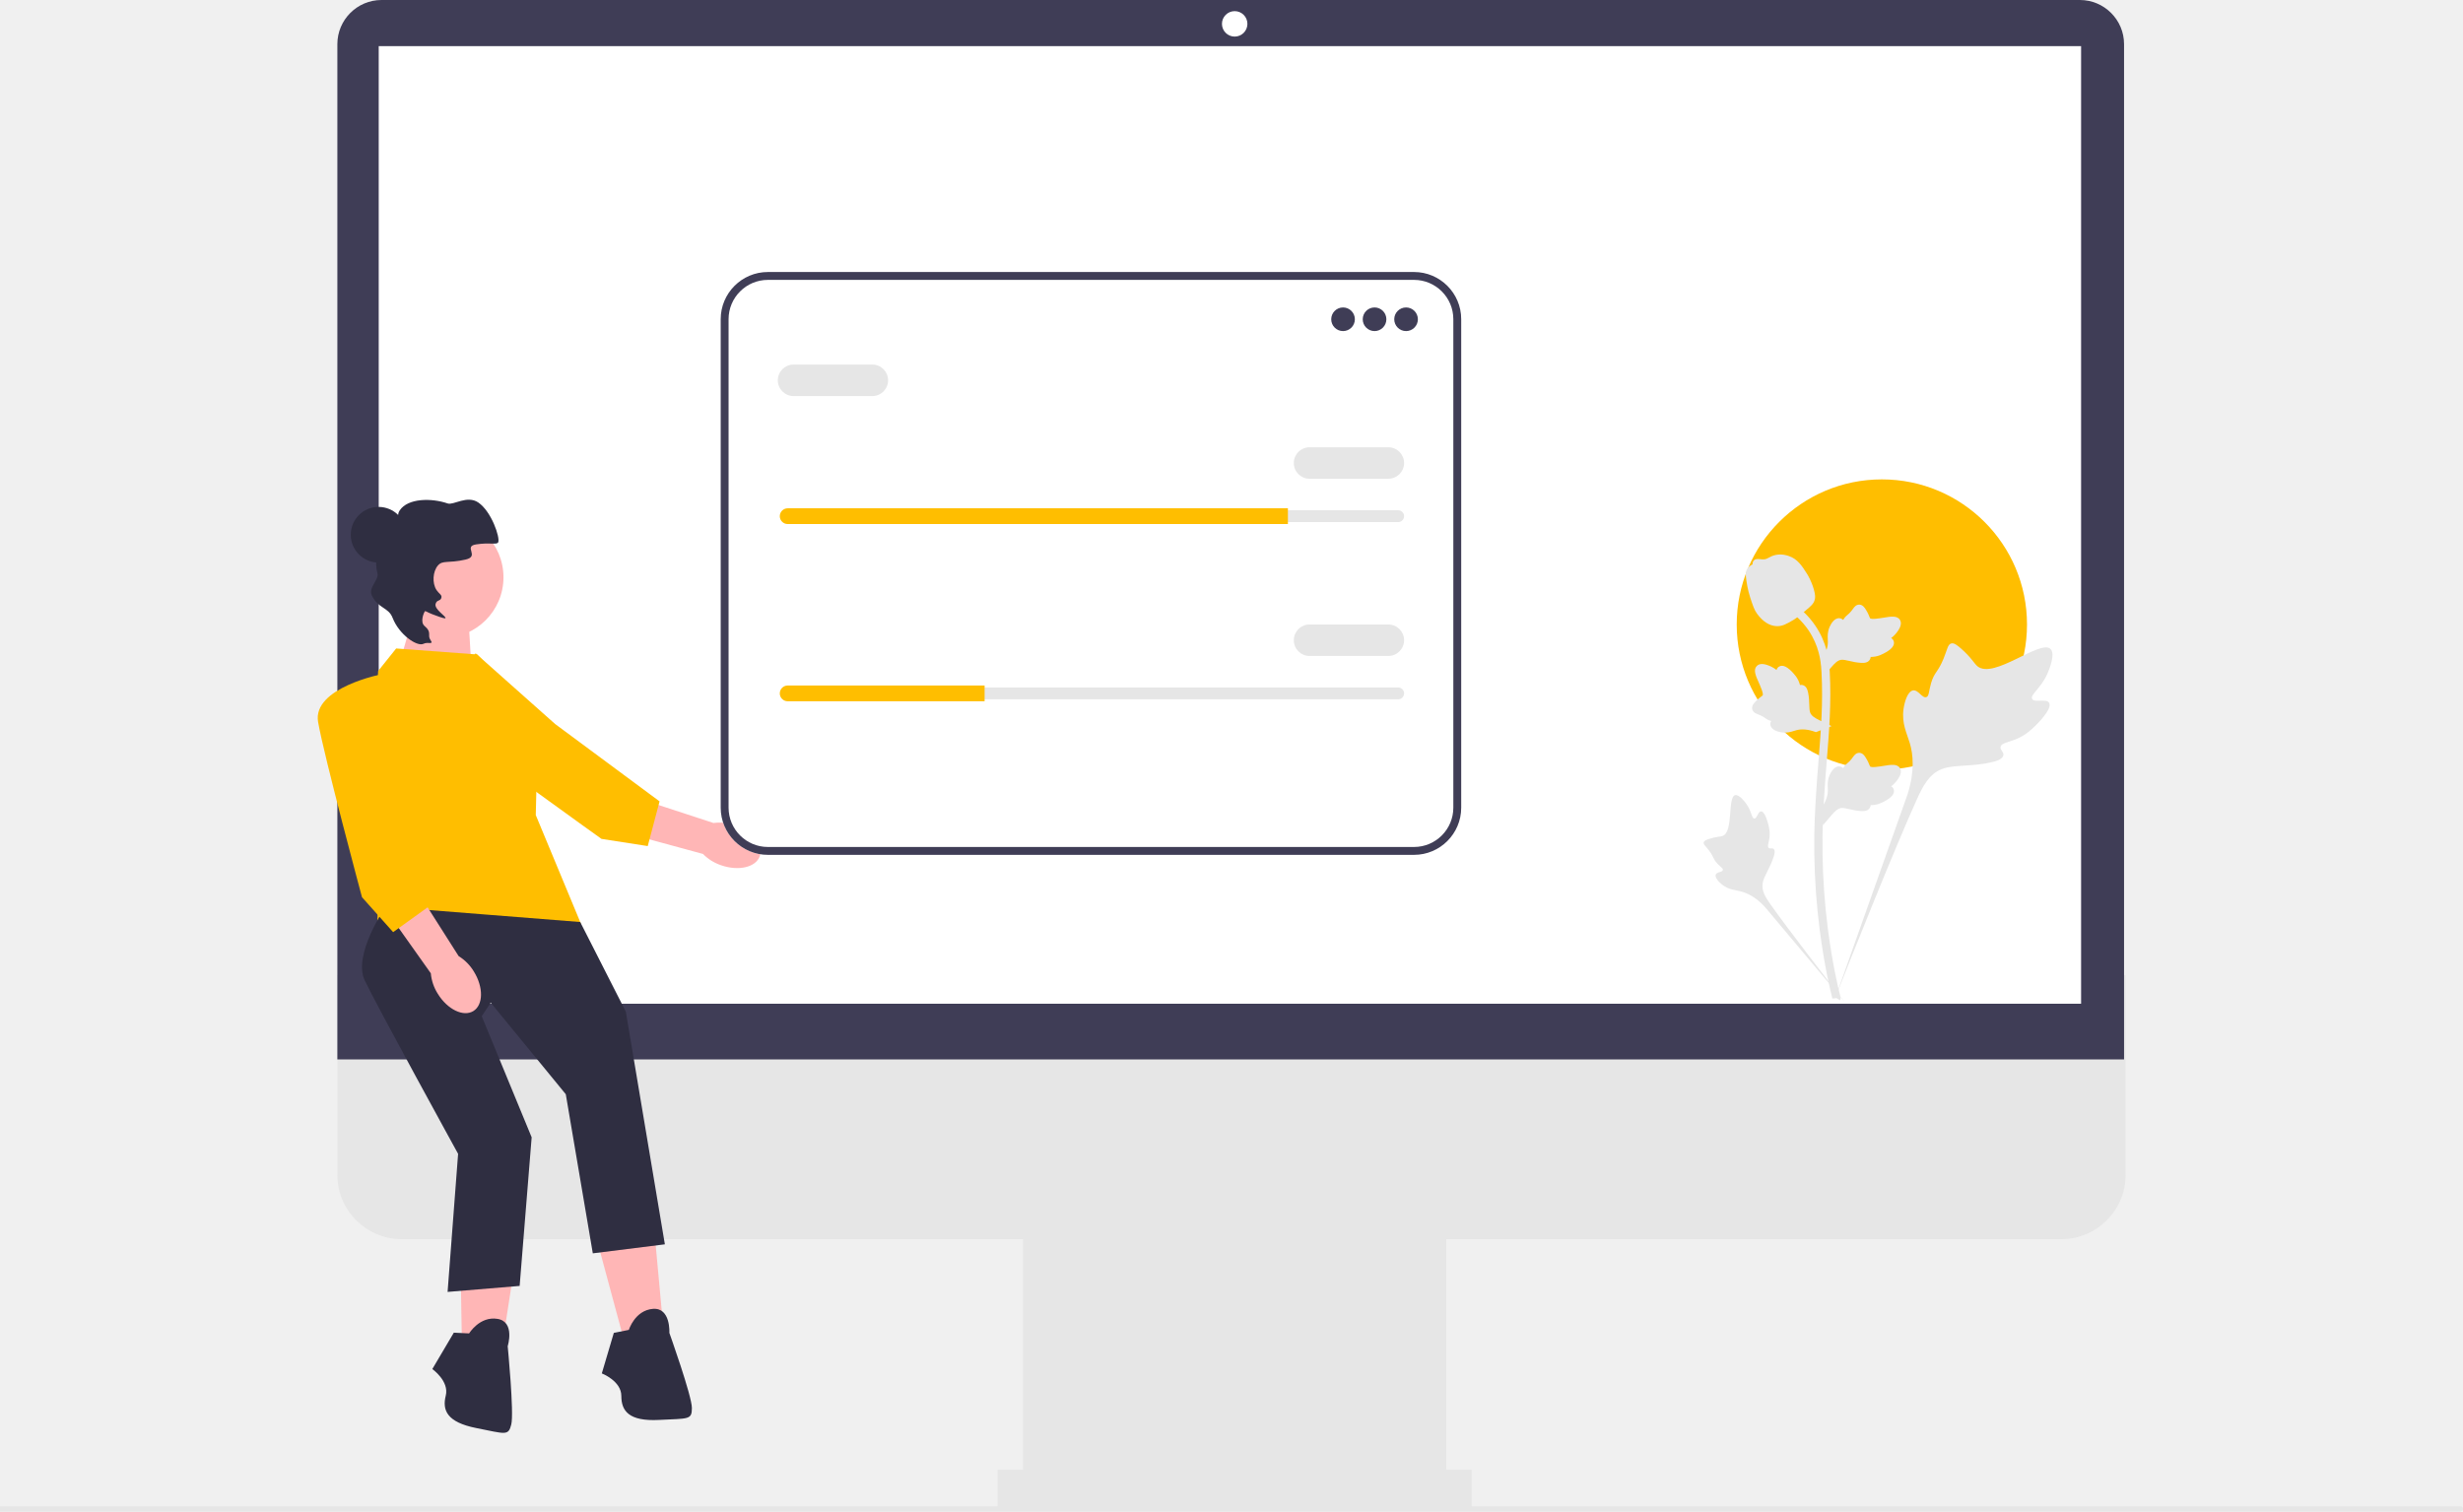
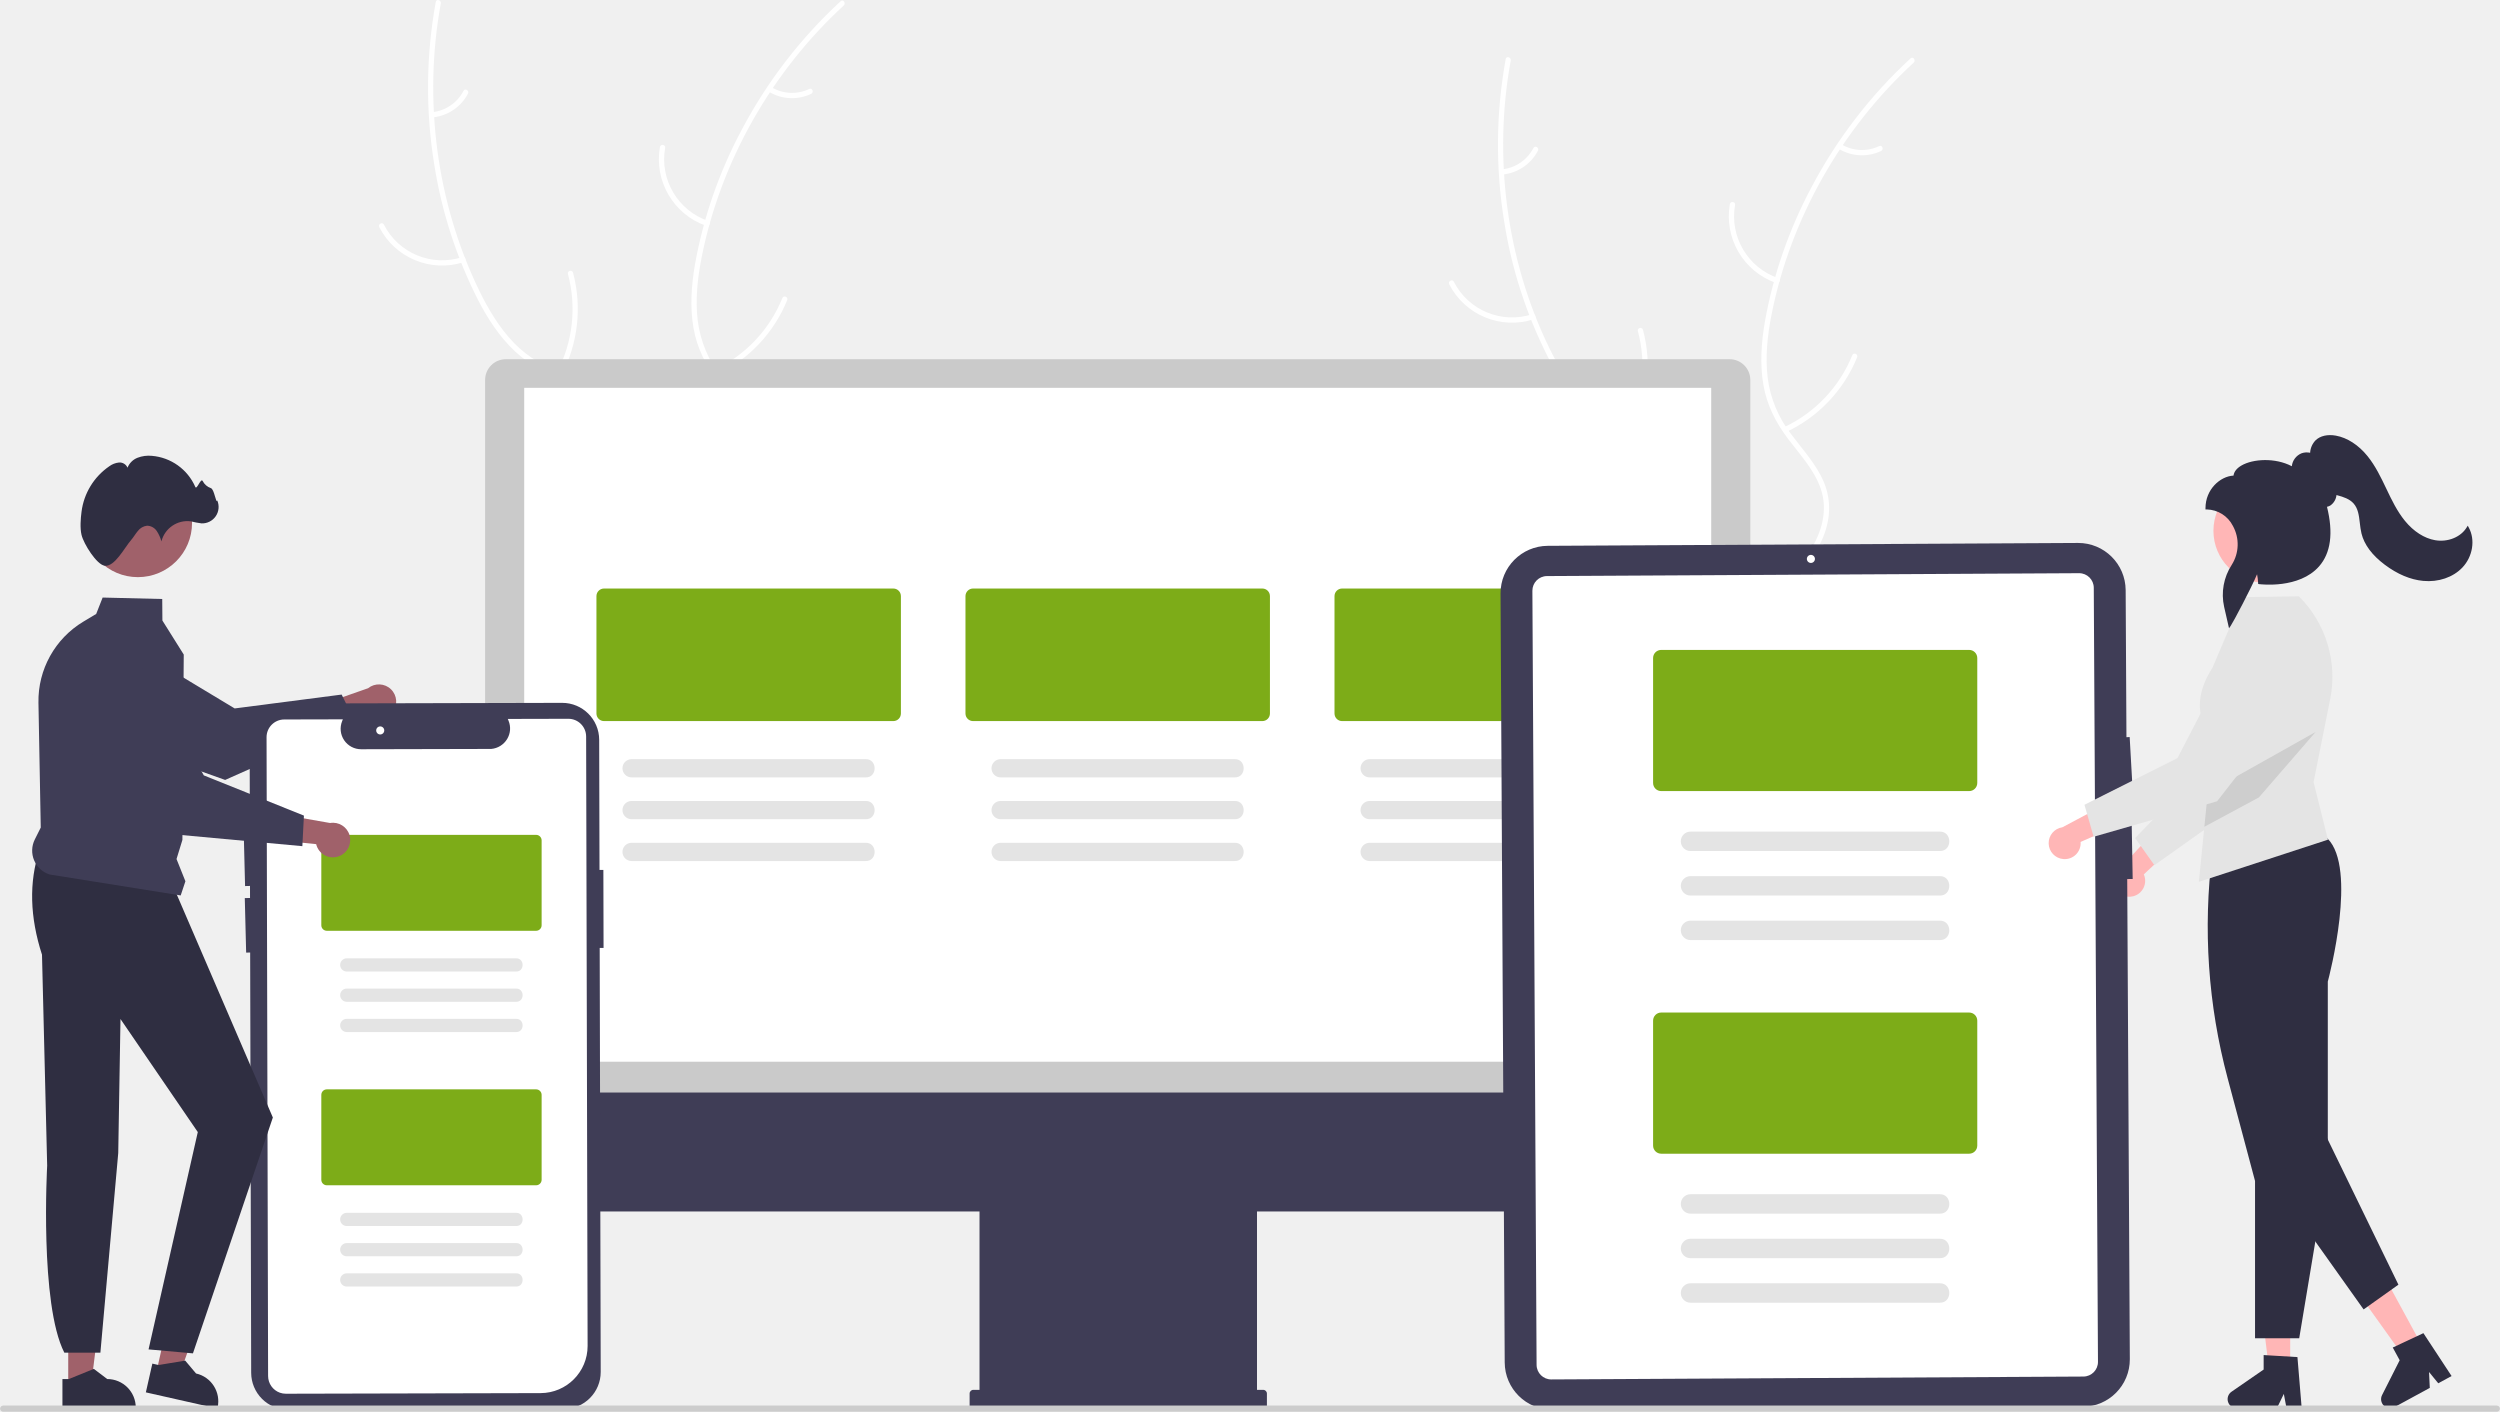
- <svg xmlns="http://www.w3.org/2000/svg" width="774.04" height="475.137" viewBox="0 0 774.04 475.137">
-   <path d="M647.792,389.5H126.248c-11.154,0-20.229-9.074-20.229-20.229v-62.771H668.02v62.771c0,11.154-9.074,20.229-20.229,20.229Z" fill="#e6e6e6" />
-   <rect x="321.52" y="379" width="133" height="95" fill="#e6e6e6" />
-   <rect x="313.52" y="462" width="149" height="12" fill="#e6e6e6" />
-   <path d="M667.52,333H106.02V13.882c0-7.654,6.228-13.882,13.882-13.882H653.639c7.654,0,13.882,6.228,13.882,13.882V333Z" fill="#3f3d56" />
-   <circle cx="388.02" cy="7.5" r="4" fill="#fff" />
-   <rect x="119.02" y="14.5" width="535" height="301" fill="#fff" />
-   <circle cx="591.406" cy="196.296" r="45.614" fill="#ffbe00" />
-   <path d="M774.04,474.297h0c0,.464-.376,.84-.84,.84H0v-1.68H773.2c.464,0,.84,.376,.84,.84Z" fill="#e6e6e6" />
-   <g>
-     <polygon points="130.953 189.663 125.189 209.835 148.243 211.276 146.803 187.501 130.953 189.663" fill="#ffb6b6" />
-     <g>
-       <g>
-         <path id="uuid-a6c07e27-609a-42c1-9803-308006772003-89" d="M226.73,272.011c5.471,1.868,10.869,.559,12.057-2.923s-2.284-7.817-7.757-9.685c-2.176-.776-4.506-1.02-6.796-.711l-23.28-7.621-3.343,11.001,23.305,6.345c1.623,1.645,3.617,2.877,5.814,3.594Z" fill="#ffb6b6" />
-         <path d="M149.479,205.361s-14.431,17.361-6.082,24.544c8.349,7.183,45.631,33.775,45.631,33.775l14.535,2.263,3.717-14.05-32.82-24.319-24.981-22.213Z" fill="#ffbe00" />
-       </g>
-       <polygon points="187.716 390.18 195.736 419.902 208.474 417.543 205.643 386.878 187.716 390.18" fill="#ffb6b6" />
-       <path d="M197.623,418.015l-4.718,.944-3.774,12.738s6.133,2.359,6.133,7.077,2.359,8.02,11.794,7.548,10.379,0,10.379-3.774-7.077-23.588-7.077-23.588c0,0,.472-8.02-5.189-7.548s-7.548,6.605-7.548,6.605Z" fill="#2f2e41" />
-       <polygon points="144.589 389.718 145.136 420.497 158.065 421.309 162.781 390.877 144.589 389.718" fill="#ffb6b6" />
-       <path d="M147.426,419.126l-4.805-.233-6.76,11.437s5.375,3.78,4.227,8.356,.337,8.353,9.603,10.191c9.267,1.838,10.067,2.525,10.985-1.135,.918-3.661-1.124-24.601-1.124-24.601,0,0,2.409-7.664-3.197-8.584-5.606-.92-8.928,4.57-8.928,4.57Z" fill="#2f2e41" />
-       <path d="M149.975,205.719l-25.475-1.887-5.661,7.077s-2.831,47.648-.944,52.366,.472,31.608,.472,31.608l64.222-4.482-14.214-34.203,.472-19.814-12.738-24.06-6.133-6.605Z" fill="#ffbe00" />
-       <path d="M121.197,284.976s-10.379,15.097-6.605,23.117,29.374,54.587,29.374,54.587l-3.302,43.403,22.645-1.887,3.774-46.705-15.693-38.075,2.831-4.246,23.588,28.778,8.492,50.007,22.645-2.831-12.266-73.124-14.335-28.184-61.148-4.84Z" fill="#2f2e41" />
-       <circle cx="118.979" cy="168.082" r="8.746" fill="#2f2e41" />
-       <circle cx="139.178" cy="181.459" r="19.048" fill="#ffb6b6" />
-       <path d="M133.139,202.342c-2.024,1.072-7.721-2.865-9.759-8.14-1.311-3.394-4.499-2.829-6.533-7.062-1.185-2.466,2.354-4.879,1.77-7.011-1.058-3.864,.268-7.32,.437-7.744,1.459-3.656,3.608-3.571,5.342-7.825,1.044-2.562,.374-2.862,1.252-4.172,2.532-3.782,9.879-3.926,15.06-2.137,1.793,.619,6.112-2.698,9.618-.295,4.131,2.831,6.879,10.99,6.247,12.485-.384,.908-2.523-.017-6.971,.682-4.118,.647,1.317,3.724-3.317,4.773-5.48,1.24-7.131,.108-8.65,1.842-1.605,1.833-1.902,5.542-.437,7.744,.727,1.093,1.664,1.478,1.547,2.239-.214,1.388-1.448,.634-1.852,2.106-.47,1.713,3.433,3.959,3.094,4.477-.068,.104-.361,.217-4.172-1.252-1.522-.587-2.109-1.093-2.279-.906-.276,.303-1.645,3.345-.09,4.639,2.42,2.013,.743,2.813,1.846,4.39,1.138,1.626-.866,.486-2.152,1.168Z" fill="#2f2e41" />
-       <g>
-         <path id="uuid-cdcc4a7b-c7e9-4136-bdd1-e7c84b73eb6c-90" d="M137.599,312.396c3.04,4.917,8.041,7.334,11.17,5.399,3.129-1.935,3.201-7.489,.159-12.407-1.188-1.981-2.833-3.649-4.798-4.865l-13.143-20.671-9.569,6.374,13.973,19.702c.209,2.302,.966,4.52,2.209,6.468Z" fill="#ffb6b6" />
-         <path d="M120.253,211.852s-22.173,4.246-20.286,15.097,13.798,55.069,13.798,55.069l9.79,10.979,11.794-8.492-9.907-39.628-5.189-33.024Z" fill="#ffbe00" />
-       </g>
-     </g>
-   </g>
-   <g>
-     <path d="M643.975,220.914c-.872-1.47-4.644,.104-5.338-1.23-.691-1.33,2.814-3.355,4.816-7.983,.361-.835,2.637-6.094,.952-7.716-3.193-3.076-17.804,9.618-22.918,5.464-1.122-.912-1.906-2.731-5.302-5.686-1.351-1.175-2.168-1.706-2.959-1.509-1.122,.28-1.211,1.782-2.414,4.734-1.804,4.428-2.871,4.16-3.923,7.693-.78,2.622-.602,4.147-1.52,4.444-1.299,.42-2.496-2.361-4.142-2.112-1.68,.254-2.696,3.493-3.017,5.918-.602,4.55,1.069,7.553,1.995,10.71,1.007,3.431,1.604,8.649-.721,16.036l-23.007,64.822c5.079-13.301,19.786-49.763,25.966-63.313,1.784-3.911,3.754-7.879,7.798-9.445,3.894-1.508,9.242-.607,16.06-2.25,.796-.192,3.006-.754,3.284-2.054,.23-1.074-1.07-1.674-.87-2.68,.268-1.35,2.824-1.366,5.964-2.924,2.215-1.098,3.594-2.404,4.781-3.527,.358-.339,5.675-5.434,4.514-7.391h-0Z" fill="#e6e6e6" />
-     <path d="M553.46,255.039c-.973,.004-1.289,2.309-2.144,2.265-.852-.044-.835-2.349-2.528-4.667-.305-.418-2.23-3.052-3.513-2.694-2.431,.68-.417,11.513-3.931,12.825-.771,.288-1.891,.147-4.321,.962-.967,.324-1.463,.572-1.594,1.017-.186,.631,.525,1.108,1.627,2.551,1.653,2.163,1.213,2.61,2.644,4.145,1.062,1.14,1.862,1.492,1.742,2.028-.169,.759-1.879,.544-2.232,1.424-.36,.898,.936,2.331,2.034,3.188,2.06,1.609,4.015,1.655,5.832,2.111,1.974,.496,4.708,1.708,7.663,4.981l25.177,29.995c-5.063-6.331-18.715-24.069-23.583-31.012-1.405-2.004-2.784-4.116-2.385-6.553,.384-2.346,2.368-4.711,3.529-8.531,.136-.446,.497-1.693-.06-2.204-.461-.423-1.13,.042-1.567-.346-.585-.521,.144-1.78,.286-3.771,.1-1.404-.143-2.458-.352-3.364-.063-.273-1.03-4.353-2.325-4.348v0Z" fill="#e6e6e6" />
-     <path d="M572.875,259.397l-.586-5.234,.268-.397c1.24-1.835,1.872-3.627,1.879-5.328,.001-.27-.011-.541-.024-.816-.051-1.092-.114-2.449,.594-4.031,.397-.882,1.511-2.924,3.187-2.671,.451,.063,.792,.27,1.051,.513,.038-.061,.077-.121,.119-.187,.522-.796,.935-1.137,1.333-1.466,.306-.253,.622-.513,1.117-1.13,.217-.27,.387-.508,.529-.708,.433-.604,1-1.324,1.998-1.312,1.067,.051,1.625,.933,1.995,1.516,.661,1.041,.96,1.792,1.159,2.29,.072,.182,.154,.387,.196,.45,.344,.505,3.138,.033,4.19-.139,2.364-.394,4.41-.735,5.253,.756,.604,1.067,.155,2.477-1.374,4.304-.476,.569-.983,1.001-1.433,1.34,.373,.222,.706,.564,.842,1.099h0c.318,1.269-.772,2.54-3.24,3.783-.613,.311-1.438,.725-2.594,.925-.545,.094-1.035,.116-1.454,.129-.009,.243-.066,.505-.214,.776-.433,.796-1.336,1.175-2.695,1.084-1.496-.078-2.728-.364-3.815-.614-.949-.217-1.767-.402-2.409-.359-1.19,.096-2.108,1.049-3.184,2.285l-2.688,3.142h-0Z" fill="#e6e6e6" />
-     <path d="M575.595,228.233l-4.914,1.895-.452-.159c-2.089-.734-3.983-.89-5.63-.466-.262,.067-.52,.148-.784,.23-1.043,.326-2.34,.731-4.05,.448-.954-.16-3.212-.72-3.392-2.405-.053-.452,.061-.835,.23-1.147-.068-.021-.137-.044-.211-.067-.902-.303-1.337-.616-1.756-.918-.322-.232-.654-.471-1.376-.794-.317-.142-.589-.245-.819-.333-.694-.266-1.535-.631-1.776-1.6-.222-1.044,.49-1.808,.961-2.315,.84-.903,1.49-1.383,1.921-1.702,.158-.116,.335-.247,.385-.304,.402-.461-.764-3.043-1.197-4.018-.981-2.187-1.83-4.079-.601-5.273,.878-.855,2.356-.779,4.512,.237,.671,.317,1.217,.697,1.659,1.046,.121-.417,.366-.826,.85-1.093h0c1.146-.63,2.653,.103,4.482,2.174,.456,.514,1.066,1.207,1.553,2.275,.229,.503,.375,.972,.494,1.374,.237-.053,.506-.065,.805,.01,.88,.217,1.476,.994,1.732,2.332,.304,1.467,.34,2.731,.374,3.846,.03,.973,.059,1.811,.264,2.421,.395,1.127,1.549,1.773,3.018,2.501l3.721,1.803-0,0Z" fill="#e6e6e6" />
-     <path d="M572.875,212.813l-.586-5.234,.268-.397c1.24-1.835,1.872-3.627,1.879-5.328,.001-.27-.011-.541-.024-.816-.051-1.092-.114-2.449,.594-4.031,.397-.882,1.511-2.924,3.187-2.671,.451,.063,.792,.27,1.051,.513,.038-.061,.077-.121,.119-.187,.522-.796,.935-1.137,1.333-1.466,.306-.253,.622-.513,1.117-1.13,.217-.27,.387-.508,.529-.708,.433-.604,1-1.324,1.998-1.312,1.067,.051,1.625,.933,1.995,1.516,.661,1.041,.96,1.792,1.159,2.29,.072,.182,.154,.387,.196,.45,.344,.505,3.138,.033,4.19-.139,2.364-.394,4.41-.735,5.253,.756,.604,1.067,.155,2.477-1.374,4.304-.476,.569-.983,1.001-1.433,1.34,.373,.222,.706,.564,.842,1.099h0c.318,1.269-.772,2.54-3.24,3.783-.613,.311-1.438,.725-2.594,.925-.545,.094-1.035,.116-1.454,.129-.009,.243-.066,.505-.214,.776-.433,.796-1.336,1.175-2.695,1.084-1.496-.078-2.728-.364-3.815-.614-.949-.217-1.767-.402-2.409-.359-1.19,.096-2.108,1.049-3.184,2.285l-2.688,3.142h-0Z" fill="#e6e6e6" />
-     <path d="M578.23,314.412l-1.097-.687-.265-1.266,.265,1.266-1.279,.147c-.02-.119-.09-.392-.195-.819-.572-2.34-2.318-9.462-3.773-20.679-1.016-7.83-1.591-15.879-1.71-23.929-.119-8.062,.263-14.166,.569-19.071,.231-3.7,.512-7.223,.787-10.655,.733-9.169,1.424-17.831,.91-27.419-.114-2.141-.353-6.596-2.956-11.338-1.51-2.75-3.59-5.191-6.183-7.253l1.612-2.027c2.862,2.28,5.163,4.984,6.84,8.037,2.886,5.257,3.147,10.112,3.272,12.445,.523,9.758-.176,18.503-.916,27.76-.273,3.42-.553,6.927-.783,10.612-.303,4.86-.681,10.911-.564,18.869,.116,7.954,.685,15.905,1.687,23.636,1.438,11.075,3.158,18.091,3.723,20.396,.301,1.231,.364,1.489,.056,1.976v-0Z" fill="#e6e6e6" />
-     <path d="M558.558,196.82c-.106,0-.214-.003-.322-.01-2.204-.119-4.245-1.438-6.067-3.92-.854-1.168-1.291-2.5-2.163-5.156-.135-.409-.792-2.487-1.192-5.345-.262-1.868-.229-2.649,.142-3.339,.411-.768,1.075-1.304,1.823-1.666-.033-.248-.006-.503,.101-.763,.441-1.079,1.614-.938,2.248-.869,.321,.04,.722,.094,1.154,.071,.68-.033,1.045-.235,1.599-.538,.529-.291,1.188-.652,2.165-.852,1.926-.402,3.54,.144,4.072,.323,2.799,.933,4.179,3.109,5.776,5.628,.318,.505,1.412,2.345,2.133,4.868,.521,1.82,.447,2.628,.291,3.23-.318,1.236-1.07,1.944-2.98,3.505-1.994,1.635-2.995,2.454-3.854,2.952-2,1.155-3.256,1.88-4.925,1.88v0Z" fill="#e6e6e6" />
-   </g>
-   <g>
-     <path d="M444.384,268.703H241.318c-8.175,0-14.825-6.651-14.825-14.825V100.325c0-8.174,6.65-14.825,14.825-14.825h203.066c8.175,0,14.825,6.651,14.825,14.825V253.877c0,8.174-6.65,14.825-14.825,14.825Z" fill="#fff" />
-     <path d="M444.384,268.703H241.318c-8.175,0-14.825-6.651-14.825-14.825V100.325c0-8.174,6.65-14.825,14.825-14.825h203.066c8.175,0,14.825,6.651,14.825,14.825V253.877c0,8.174-6.65,14.825-14.825,14.825ZM241.318,87.976c-6.809,0-12.35,5.54-12.35,12.35V253.877c0,6.809,5.54,12.35,12.35,12.35h203.066c6.809,0,12.35-5.54,12.35-12.35V100.325c0-6.809-5.54-12.35-12.35-12.35H241.318Z" fill="#3f3d56" />
-     <circle cx="422.074" cy="100.354" r="3.714" fill="#3f3d56" />
-     <circle cx="431.976" cy="100.354" r="3.714" fill="#3f3d56" />
-     <circle cx="441.879" cy="100.354" r="3.714" fill="#3f3d56" />
-     <path d="M247.536,160.39c-1.024,0-1.857,.833-1.857,1.857,0,.499,.193,.961,.543,1.302,.353,.361,.815,.555,1.314,.555h191.868c1.024,0,1.857-.833,1.857-1.857,0-.499-.193-.961-.543-1.302-.353-.361-.815-.555-1.314-.555H247.536Z" fill="#e6e6e6" />
-     <path d="M404.744,159.771v4.951H247.536c-.681,0-1.3-.272-1.745-.73-.458-.446-.73-1.065-.73-1.745,0-1.362,1.114-2.476,2.476-2.476h157.208Z" fill="#ffbe00" />
-     <path d="M436.309,150.487h-24.757c-2.73,0-4.951-2.221-4.951-4.951s2.221-4.951,4.951-4.951h24.757c2.73,0,4.951,2.221,4.951,4.951s-2.221,4.951-4.951,4.951Z" fill="#e6e6e6" />
-     <path d="M274.15,124.492h-24.757c-2.73,0-4.951-2.221-4.951-4.951s2.221-4.951,4.951-4.951h24.757c2.73,0,4.951,2.221,4.951,4.951s-2.221,4.951-4.951,4.951Z" fill="#e6e6e6" />
-     <path d="M247.536,216.094c-1.024,0-1.857,.833-1.857,1.857,0,.499,.193,.961,.543,1.302,.353,.361,.815,.555,1.314,.555h191.868c1.024,0,1.857-.833,1.857-1.857,0-.499-.193-.961-.543-1.302-.353-.361-.815-.555-1.314-.555H247.536Z" fill="#e6e6e6" />
-     <path d="M309.429,215.475v4.951h-61.893c-.681,0-1.3-.272-1.745-.73-.458-.446-.73-1.065-.73-1.745,0-1.362,1.114-2.476,2.476-2.476h61.893Z" fill="#ffbe00" />
-     <path d="M436.309,206.191h-24.757c-2.73,0-4.951-2.221-4.951-4.951s2.221-4.951,4.951-4.951h24.757c2.73,0,4.951,2.221,4.951,4.951s-2.221,4.951-4.951,4.951Z" fill="#e6e6e6" />
-   </g>
+ <svg xmlns="http://www.w3.org/2000/svg" data-name="Layer 1" width="962.675" height="543.621" viewBox="0 0 962.675 543.621">
+   <path d="M940.042,523.326a6.126,6.126,0,0,0,4.134-8.435l15.899-14.87L949.076,497.378l-13.412,14.526a6.159,6.159,0,0,0,4.378,11.422Z" transform="translate(-118.6623 -178.1894)" fill="#ffb6b6" />
+   <path d="M948.255,511.348l-7.415-10.455L968.692,472.087l6.467-45.407a15.445,15.445,0,0,1,20.223-12.458h0a15.461,15.461,0,0,1,9.703,19.569l-16.5,48.954Z" transform="translate(-118.6623 -178.1894)" fill="#e4e4e4" />
+   <polygon points="881.887 526.632 873.656 526.632 869.74 494.882 881.889 494.883 881.887 526.632" fill="#ffb6b6" />
+   <path d="M1004.978,720.451H999.137l-1.043-5.514-2.67,5.514H979.933a3.482,3.482,0,0,1-1.979-6.348l12.371-8.544v-5.575l13.012.777Z" transform="translate(-118.6623 -178.1894)" fill="#2f2e41" />
+   <polygon points="932.67 518.256 925.44 522.19 906.825 496.174 917.496 490.367 932.67 518.256" fill="#ffb6b6" />
+   <path d="M1062.692,708.057l-5.13,2.792-3.551-4.345.29,6.12-13.607,7.404a3.482,3.482,0,0,1-4.772-4.63l6.783-13.418-2.665-4.897,11.801-5.537Z" transform="translate(-118.6623 -178.1894)" fill="#2f2e41" />
+   <path d="M1004.018,693.516H987.007v-60.575l-10.531-39.492a226.076,226.076,0,0,1-5.915-86.689l.015-.119.091-.077c.27-.227,27.224-22.514,44.273-5.465,11.492,11.492.694,52.815.089,55.083v71.236Z" transform="translate(-118.6623 -178.1894)" fill="#2f2e41" />
+   <path d="M1003.976,407.896l-.09-.09-21.69.33-11.58,27.18c-10.72,16.65-.47,26.12.25,27.62l-2.05,20.43-1.32,13.18-2.12,21.22,49.71-16.24-5.53-22.15,6.39-31.95A43.698,43.698,0,0,0,1003.976,407.896Z" transform="translate(-118.6623 -178.1894)" fill="#e4e4e4" />
+   <polygon points="875.207 455.064 910.153 504.218 923.558 494.687 894.373 434.711 875.207 455.064" fill="#2f2e41" />
+   <circle cx="872.352" cy="204.4" r="20.024" fill="#ffb6b6" />
+   <polygon points="891.664 281.866 869.824 307.066 848.834 318.356 850.154 305.176 862.514 298.236 891.664 281.866" opacity="0.1" />
+   <path d="M976.989,420.115l-1.879-8.233a21.161,21.161,0,0,1,2.92-16.179,14.708,14.708,0,0,0,.452-15.007,11.542,11.542,0,0,0-10.056-6.334h-.5v-.5c0-7.18,5.596-12.248,10.798-12.539.188-1.494,1.247-2.833,3.091-3.897,4.405-2.54,12.921-3.09,19.356.294a6.101,6.101,0,0,1,3.766-4.992,6.018,6.018,0,0,1,3.289-.189,7.448,7.448,0,0,1,2.092-4.799c1.776-1.722,4.626-2.376,7.82-1.799,4.386.796,8.708,3.59,12.172,7.868,3.071,3.793,5.203,8.263,7.265,12.586,2.027,4.251,4.124,8.647,7.163,12.37,3.329,4.078,7.454,6.72,11.615,7.439,4.853.84,9.834-1.158,12.113-4.857l.453-.734.412.758c2.561,4.705,1.513,11.17-2.491,15.373-3.591,3.769-9.226,5.689-15.069,5.131-4.947-.47-9.937-2.573-14.831-6.248-4.861-3.65-7.868-7.686-8.936-11.994a32.501,32.501,0,0,1-.642-4.043c-.331-2.849-.643-5.54-2.396-7.52-1.575-1.781-4.012-2.552-6.173-3.135l-.424-.114a5.542,5.542,0,0,1-2.362,4.025,3.998,3.998,0,0,1-1.291.497c2.506,10.085,1.476,17.807-3.065,22.955-7.665,8.691-22.392,6.903-23.016,6.824l-.415-.054-.021-.417a23.242,23.242,0,0,0-.41-3.336c-2.109,5.083-9.206,18.522-10.155,19.878Z" transform="translate(-118.6623 -178.1894)" fill="#2f2e41" />
+   <path d="M269.844,452.448a6.618,6.618,0,0,1-10.136.478l-21.566,9.379,2.101-12.039,20.157-7.061a6.653,6.653,0,0,1,9.444,9.243Z" transform="translate(-118.6623 -178.1894)" fill="#a0616a" />
+   <path d="M255.453,456.207l-50.089,22.312-.107-.038-57.089-20.344a18.804,18.804,0,0,1-8.433-24.393h0a18.784,18.784,0,0,1,26.807-8.35l42.485,25.593,41.197-5.339Z" transform="translate(-118.6623 -178.1894)" fill="#3f3d56" />
+   <path d="M276.438,309.304c-18.936-41.884-18.238-94.975,11.15-130.319A211.783,211.783,0,0,0,363.389,303.067c15.13,11.947,33.202,23.659,37.335,42.488,2.572,11.716-1.073,24.109-7.376,34.314-6.303,10.206-15.088,18.602-23.773,26.875l-.974,2.831C330.809,383.411,295.374,351.188,276.438,309.304Z" transform="translate(-118.6623 -178.1894)" fill="#f0f0f0" />
+   <path d="M288.406,179.496c-6.763,37.034-1.739,76.468,14.7,110.398,3.554,7.336,7.798,14.468,13.479,20.367a44.709,44.709,0,0,0,20.299,11.901c7.147,2.087,14.7,3.394,21.216,7.182,6.868,3.993,11.13,10.692,12.79,18.375,2.032,9.4.564,18.97-1.196,28.278-1.954,10.335-4.148,21.039-1.316,31.428.343,1.259-1.63,1.718-1.973.461-4.927-18.076,4.652-35.903,3.313-54.077-.625-8.48-3.809-16.823-11.08-21.736-6.358-4.296-14.145-5.651-21.401-7.701-7.618-2.153-14.46-5.442-20.281-10.897-5.955-5.58-10.487-12.562-14.213-19.774a175.619,175.619,0,0,1-16.873-52.231,184.227,184.227,0,0,1,.598-62.572c.234-1.279,2.168-.673,1.936.598Z" transform="translate(-118.6623 -178.1894)" fill="#fff" />
+   <path d="M297.181,279.148a27.158,27.158,0,0,1-32.472-13.503c-.589-1.163,1.19-2.133,1.78-.969a25.148,25.148,0,0,0,30.231,12.499c1.24-.404,1.693,1.571.461,1.973Z" transform="translate(-118.6623 -178.1894)" fill="#fff" />
+   <path d="M333.121,321.582a52.346,52.346,0,0,0,4.234-37.912c-.339-1.26,1.635-1.719,1.973-.461a54.447,54.447,0,0,1-4.486,39.442c-.611,1.154-2.329.079-1.721-1.069Z" transform="translate(-118.6623 -178.1894)" fill="#fff" />
+   <path d="M285.106,221.389a15.373,15.373,0,0,0,12.047-8.225c.596-1.161,2.313-.085,1.721,1.069a17.227,17.227,0,0,1-13.307,9.129,1.047,1.047,0,0,1-1.217-.756,1.018,1.018,0,0,1,.756-1.217Z" transform="translate(-118.6623 -178.1894)" fill="#fff" />
+   <path d="M443.219,179.395c-.352.736-.704,1.472-1.047,2.222a202.452,202.452,0,0,0-11.557,30.74c-.246.811-.483,1.637-.705,2.454a213.431,213.431,0,0,0-6.483,78.311,207.267,207.267,0,0,0,5.623,30.986c3.671,14.047,8.768,28.985,7.618,43.011a35.555,35.555,0,0,1-.582,4.362L372.131,410.546c-.19.016-.372.047-.562.063l-2.482,1.676c-.174-.515-.343-1.053-.516-1.568-.102-.298-.19-.605-.292-.904-.063-.202-.126-.404-.195-.582-.021-.067-.042-.135-.055-.187-.069-.178-.114-.351-.174-.515q-1.43-4.506-2.802-9.048c-.009-.015-.009-.015-.004-.038-6.909-23.088-11.951-46.956-13.21-70.83-.038-.718-.085-1.451-.093-2.187a197.78,197.78,0,0,1,1.115-32.256,174.847,174.847,0,0,1,2.994-17.436,145.397,145.397,0,0,1,16.844-42.224c15.541-26.122,39.263-46.982,68.296-54.557C441.738,179.759,442.467,179.574,443.219,179.395Z" transform="translate(-118.6623 -178.1894)" fill="#f0f0f0" />
+   <path d="M443.571,180.295c-27.697,25.498-47.428,60.009-54.73,96.997-1.579,7.997-2.485,16.246-1.5,24.378a44.709,44.709,0,0,0,9.042,21.723c4.45,5.97,9.694,11.56,12.616,18.508,3.08,7.323,2.449,15.238-.851,22.372-4.037,8.729-10.97,15.486-17.98,21.858-7.783,7.075-15.979,14.301-19.973,24.302-.484,1.212-2.336.39-1.853-.82,6.949-17.399,25.331-25.866,35.203-41.182,4.607-7.147,7.087-15.726,4.24-24.026-2.49-7.259-7.892-13.028-12.451-19.034-4.786-6.306-8.269-13.051-9.633-20.911-1.395-8.041-.81-16.343.557-24.346a175.619,175.619,0,0,1,17.975-51.862,184.227,184.227,0,0,1,38.15-49.6c.957-.881,2.136.768,1.186,1.643Z" transform="translate(-118.6623 -178.1894)" fill="#fff" />
+   <path d="M390.58,265.144a27.158,27.158,0,0,1-17.797-30.332c.23-1.283,2.234-.987,2.004.298a25.148,25.148,0,0,0,16.613,28.181c1.233.424.406,2.274-.82,1.853Z" transform="translate(-118.6623 -178.1894)" fill="#fff" />
+   <path d="M393.728,320.664a52.346,52.346,0,0,0,26.207-27.721c.488-1.21,2.34-.389,1.853.82a54.447,54.447,0,0,1-27.329,28.791c-1.183.554-1.907-1.339-.73-1.89Z" transform="translate(-118.6623 -178.1894)" fill="#fff" />
+   <path d="M415.714,211.757a15.373,15.373,0,0,0,14.571.686c1.175-.568,1.898,1.325.73,1.89a17.227,17.227,0,0,1-16.121-.723,1.047,1.047,0,0,1-.516-1.336,1.018,1.018,0,0,1,1.336-.516Z" transform="translate(-118.6623 -178.1894)" fill="#fff" />
+   <path d="M688.438,331.304c-18.936-41.884-18.238-94.975,11.15-130.319A211.783,211.783,0,0,0,775.389,325.067c15.13,11.947,33.202,23.659,37.335,42.488,2.572,11.716-1.073,24.109-7.376,34.314-6.303,10.206-15.088,18.602-23.773,26.875l-.974,2.831C742.809,405.411,707.374,373.188,688.438,331.304Z" transform="translate(-118.6623 -178.1894)" fill="#f0f0f0" />
+   <path d="M700.406,201.496c-6.763,37.034-1.739,76.468,14.7,110.398,3.554,7.336,7.798,14.468,13.479,20.367a44.709,44.709,0,0,0,20.299,11.901c7.147,2.087,14.7,3.394,21.216,7.182,6.868,3.993,11.13,10.692,12.79,18.375,2.032,9.4.564,18.97-1.196,28.278-1.954,10.335-4.148,21.039-1.316,31.428.343,1.259-1.63,1.718-1.973.461-4.927-18.076,4.652-35.903,3.313-54.077-.625-8.48-3.809-16.823-11.08-21.736-6.358-4.296-14.145-5.651-21.401-7.701-7.618-2.153-14.46-5.442-20.281-10.897-5.955-5.58-10.487-12.562-14.213-19.774a175.619,175.619,0,0,1-16.873-52.231,184.227,184.227,0,0,1,.598-62.572c.234-1.279,2.168-.673,1.936.598Z" transform="translate(-118.6623 -178.1894)" fill="#fff" />
+   <path d="M709.181,301.148a27.158,27.158,0,0,1-32.472-13.503c-.589-1.163,1.19-2.133,1.78-.969a25.148,25.148,0,0,0,30.231,12.499c1.24-.404,1.693,1.571.461,1.973Z" transform="translate(-118.6623 -178.1894)" fill="#fff" />
+   <path d="M745.121,343.582a52.346,52.346,0,0,0,4.234-37.912c-.339-1.26,1.635-1.719,1.973-.461a54.447,54.447,0,0,1-4.486,39.442c-.611,1.154-2.329.079-1.721-1.069Z" transform="translate(-118.6623 -178.1894)" fill="#fff" />
+   <path d="M697.106,243.389a15.373,15.373,0,0,0,12.047-8.225c.596-1.161,2.313-.085,1.721,1.069a17.227,17.227,0,0,1-13.307,9.129,1.047,1.047,0,0,1-1.217-.756,1.018,1.018,0,0,1,.756-1.217Z" transform="translate(-118.6623 -178.1894)" fill="#fff" />
+   <path d="M855.219,201.395c-.352.736-.704,1.472-1.047,2.222a202.452,202.452,0,0,0-11.557,30.74c-.246.811-.483,1.637-.705,2.454a213.431,213.431,0,0,0-6.483,78.311,207.267,207.267,0,0,0,5.623,30.986c3.671,14.047,8.768,28.985,7.618,43.011a35.555,35.555,0,0,1-.582,4.362L784.131,432.546c-.19.016-.372.047-.562.063l-2.482,1.676c-.174-.515-.343-1.053-.516-1.568-.102-.298-.19-.605-.292-.904-.063-.202-.126-.404-.195-.582-.021-.067-.042-.135-.055-.187-.069-.178-.114-.351-.174-.515q-1.43-4.506-2.802-9.048c-.009-.015-.009-.015-.004-.038-6.909-23.088-11.951-46.956-13.21-70.83-.038-.718-.085-1.451-.093-2.187a197.78,197.78,0,0,1,1.115-32.256,174.847,174.847,0,0,1,2.994-17.436,145.397,145.397,0,0,1,16.844-42.224c15.541-26.122,39.263-46.982,68.296-54.557C853.738,201.759,854.467,201.574,855.219,201.395Z" transform="translate(-118.6623 -178.1894)" fill="#f0f0f0" />
+   <path d="M855.571,202.295c-27.697,25.498-47.428,60.009-54.73,96.997-1.579,7.997-2.485,16.246-1.5,24.378a44.709,44.709,0,0,0,9.042,21.723c4.45,5.97,9.694,11.56,12.616,18.508,3.08,7.323,2.449,15.238-.851,22.372-4.037,8.729-10.97,15.486-17.98,21.858-7.783,7.075-15.979,14.301-19.973,24.302-.484,1.212-2.336.39-1.853-.82,6.949-17.399,25.331-25.866,35.203-41.182,4.607-7.147,7.087-15.726,4.24-24.026-2.49-7.259-7.892-13.028-12.451-19.034-4.786-6.306-8.269-13.051-9.633-20.911-1.395-8.041-.81-16.343.557-24.346a175.619,175.619,0,0,1,17.975-51.862,184.227,184.227,0,0,1,38.15-49.6c.957-.881,2.136.768,1.186,1.643Z" transform="translate(-118.6623 -178.1894)" fill="#fff" />
+   <path d="M802.58,287.144a27.158,27.158,0,0,1-17.797-30.332c.23-1.283,2.234-.987,2.004.298a25.148,25.148,0,0,0,16.613,28.181c1.233.424.406,2.274-.82,1.853Z" transform="translate(-118.6623 -178.1894)" fill="#fff" />
+   <path d="M805.728,342.664a52.346,52.346,0,0,0,26.207-27.721c.488-1.21,2.34-.389,1.853.82a54.447,54.447,0,0,1-27.329,28.791c-1.183.554-1.907-1.339-.73-1.89Z" transform="translate(-118.6623 -178.1894)" fill="#fff" />
+   <path d="M827.714,233.757a15.373,15.373,0,0,0,14.571.686c1.175-.568,1.898,1.325.73,1.89a17.227,17.227,0,0,1-16.121-.723,1.047,1.047,0,0,1-.516-1.336,1.018,1.018,0,0,1,1.336-.516Z" transform="translate(-118.6623 -178.1894)" fill="#fff" />
+   <path d="M305.468,606.529H792.649V324.481a7.98,7.98,0,0,0-7.971-7.971H313.439a7.98,7.98,0,0,0-7.971,7.971Z" transform="translate(-118.6623 -178.1894)" fill="#cacaca" />
+   <rect x="201.858" y="149.345" width="457.077" height="259.491" fill="#fff" />
+   <path d="M305.044,598.897v34.805a10.987,10.987,0,0,0,10.987,10.987H495.846v68.689h-2.389a1.427,1.427,0,0,0-1.427,1.427V719.583a1.427,1.427,0,0,0,1.427,1.427H605.084A1.427,1.427,0,0,0,606.511,719.583v-4.778a1.427,1.427,0,0,0-1.427-1.427h-2.389V644.69H782.51a10.987,10.987,0,0,0,10.987-10.987v-34.805Z" transform="translate(-118.6623 -178.1894)" fill="#3f3d56" />
+   <path d="M462.649,455.862H351.262a2.931,2.931,0,0,1-2.928-2.928V407.739a2.931,2.931,0,0,1,2.928-2.928h111.386a2.931,2.931,0,0,1,2.928,2.928v45.196A2.931,2.931,0,0,1,462.649,455.862Z" transform="translate(-118.6623 -178.1894)" fill="#7dac18" />
+   <path d="M452.043,477.543H361.868a3.513,3.513,0,0,1,0-7.027h90.174C456.574,470.453,456.619,477.607,452.043,477.543Z" transform="translate(-118.6623 -178.1894)" fill="#e4e4e4" />
+   <path d="M452.043,493.645H361.868a3.513,3.513,0,0,1,0-7.027h90.174C456.574,486.556,456.619,493.709,452.043,493.645Z" transform="translate(-118.6623 -178.1894)" fill="#e4e4e4" />
+   <path d="M452.043,509.748H361.868a3.513,3.513,0,0,1,0-7.027h90.174C456.574,502.658,456.619,509.812,452.043,509.748Z" transform="translate(-118.6623 -178.1894)" fill="#e4e4e4" />
+   <path d="M604.752,455.862H493.365a2.931,2.931,0,0,1-2.928-2.928V407.739a2.931,2.931,0,0,1,2.928-2.928h111.386a2.931,2.931,0,0,1,2.928,2.928v45.196A2.931,2.931,0,0,1,604.752,455.862Z" transform="translate(-118.6623 -178.1894)" fill="#7dac18" />
+   <path d="M594.146,477.543H503.971a3.513,3.513,0,0,1,0-7.027h90.174C598.676,470.453,598.722,477.607,594.146,477.543Z" transform="translate(-118.6623 -178.1894)" fill="#e4e4e4" />
+   <path d="M594.146,493.645H503.971a3.513,3.513,0,0,1,0-7.027h90.174C598.676,486.556,598.722,493.709,594.146,493.645Z" transform="translate(-118.6623 -178.1894)" fill="#e4e4e4" />
+   <path d="M594.146,509.748H503.971a3.513,3.513,0,0,1,0-7.027h90.174C598.676,502.658,598.722,509.812,594.146,509.748Z" transform="translate(-118.6623 -178.1894)" fill="#e4e4e4" />
+   <path d="M746.854,455.862H635.468a2.931,2.931,0,0,1-2.928-2.928V407.739a2.931,2.931,0,0,1,2.928-2.928h111.386a2.931,2.931,0,0,1,2.928,2.928v45.196A2.931,2.931,0,0,1,746.854,455.862Z" transform="translate(-118.6623 -178.1894)" fill="#7dac18" />
+   <path d="M736.248,477.543H646.074a3.513,3.513,0,0,1,0-7.027h90.174C740.779,470.453,740.825,477.607,736.248,477.543Z" transform="translate(-118.6623 -178.1894)" fill="#e4e4e4" />
+   <path d="M736.248,493.645H646.074a3.513,3.513,0,0,1,0-7.027h90.174C740.779,486.556,740.825,493.709,736.248,493.645Z" transform="translate(-118.6623 -178.1894)" fill="#e4e4e4" />
+   <path d="M736.248,509.748H646.074a3.513,3.513,0,0,1,0-7.027h90.174C740.779,502.658,740.825,509.812,736.248,509.748Z" transform="translate(-118.6623 -178.1894)" fill="#e4e4e4" />
+   <path d="M937.189,405.421l.304,56.649,1.242-.07,1.18,20.973-2.305.126.064,12.6,1.845-.036.374,20.991-2.101.038,1.001,184.856a18.274,18.274,0,0,1-18.156,18.356L716.437,721.01a18.272,18.272,0,0,1-18.356-18.156L696.478,406.727a18.274,18.274,0,0,1,18.156-18.356l204.199-1.107A18.281,18.281,0,0,1,937.189,405.421Z" transform="translate(-118.6623 -178.1894)" fill="#3f3d56" />
+   <path d="M920.932,708.258,716.014,709.369a5.634,5.634,0,0,1-5.658-5.597l-1.617-298.095a5.634,5.634,0,0,1,5.597-5.658l204.918-1.111a5.634,5.634,0,0,1,5.658,5.597l1.617,298.095A5.634,5.634,0,0,1,920.932,708.258Z" transform="translate(-118.6623 -178.1894)" fill="#fff" />
+   <circle cx="697.324" cy="215.221" r="1.553" fill="#fff" />
+   <path d="M876.934,482.811h-118.6a3.121,3.121,0,0,1-3.117-3.117V431.571a3.121,3.121,0,0,1,3.117-3.117h118.6a3.121,3.121,0,0,1,3.117,3.117v48.123A3.121,3.121,0,0,1,876.934,482.811Z" transform="translate(-118.6623 -178.1894)" fill="#7dac18" />
+   <path d="M865.641,505.896H769.627a3.741,3.741,0,0,1,0-7.482h96.014C870.466,498.347,870.514,505.964,865.641,505.896Z" transform="translate(-118.6623 -178.1894)" fill="#e4e4e4" />
+   <path d="M865.641,523.042H769.627a3.741,3.741,0,0,1,0-7.482h96.014C870.466,515.493,870.514,523.11,865.641,523.042Z" transform="translate(-118.6623 -178.1894)" fill="#e4e4e4" />
+   <path d="M865.641,540.187H769.627a3.741,3.741,0,0,1,0-7.482h96.014C870.466,532.638,870.514,540.255,865.641,540.187Z" transform="translate(-118.6623 -178.1894)" fill="#e4e4e4" />
+   <path d="M876.934,622.446h-118.6a3.121,3.121,0,0,1-3.117-3.117V571.206a3.121,3.121,0,0,1,3.117-3.117h118.6a3.121,3.121,0,0,1,3.117,3.117v48.123A3.121,3.121,0,0,1,876.934,622.446Z" transform="translate(-118.6623 -178.1894)" fill="#7dac18" />
+   <path d="M865.641,645.531H769.627a3.741,3.741,0,0,1,0-7.482h96.014C870.466,637.982,870.514,645.599,865.641,645.531Z" transform="translate(-118.6623 -178.1894)" fill="#e4e4e4" />
+   <path d="M865.641,662.676H769.627a3.741,3.741,0,0,1,0-7.482h96.014C870.466,655.127,870.514,662.744,865.641,662.676Z" transform="translate(-118.6623 -178.1894)" fill="#e4e4e4" />
+   <path d="M865.641,679.822H769.627a3.741,3.741,0,0,1,0-7.482h96.014C870.466,672.273,870.514,679.89,865.641,679.822Z" transform="translate(-118.6623 -178.1894)" fill="#e4e4e4" />
+   <path d="M349.98,706.464l-.394-163.254,1.488-.004-.072-30.027-1.488.004-.122-50.124A14.255,14.255,0,0,0,335.102,448.838l-106.086.256a14.256,14.256,0,0,0-14.222,14.29l.084,34.95-2.37.059.524,20.993,1.898-.047.011,4.632-2.019.05.524,20.993,1.547-.039.391,161.812a14.23,14.23,0,0,0,14.29,14.222l106.085-.256A14.273,14.273,0,0,0,349.98,706.464Z" transform="translate(-118.6623 -178.1894)" fill="#3f3d56" />
+   <path d="M226.429,714.477a6.845,6.845,0,0,1-4.531-6.42l-.594-245.973a6.831,6.831,0,0,1,6.814-6.847l22.572-.054-.28.689a7.874,7.874,0,0,0,7.316,10.83l50.093-.121a7.974,7.974,0,0,0,6.121-3.801,7.808,7.808,0,0,0,.544-7.063l-.283-.688,23.315-.057a6.84,6.84,0,0,1,6.848,6.815l.567,234.679a18.147,18.147,0,0,1-18.083,18.169l-98.104.237A6.841,6.841,0,0,1,226.429,714.477Z" transform="translate(-118.6623 -178.1894)" fill="#fff" />
+   <circle cx="146.413" cy="281.27" r="1.553" fill="#fff" />
+   <path d="M325.108,536.607h-80.598a2.121,2.121,0,0,1-2.118-2.118V501.786a2.121,2.121,0,0,1,2.118-2.118h80.598a2.121,2.121,0,0,1,2.118,2.118v32.703A2.121,2.121,0,0,1,325.108,536.607Z" transform="translate(-118.6623 -178.1894)" fill="#7dac18" />
+   <path d="M317.433,552.295H252.184a2.542,2.542,0,1,1,0-5.084H317.433C320.712,547.165,320.744,552.341,317.433,552.295Z" transform="translate(-118.6623 -178.1894)" fill="#e4e4e4" />
+   <path d="M317.433,563.947H252.184a2.542,2.542,0,1,1,0-5.084H317.433C320.712,558.817,320.744,563.993,317.433,563.947Z" transform="translate(-118.6623 -178.1894)" fill="#e4e4e4" />
+   <path d="M317.433,575.598H252.184a2.542,2.542,0,1,1,0-5.084H317.433C320.712,570.468,320.744,575.645,317.433,575.598Z" transform="translate(-118.6623 -178.1894)" fill="#e4e4e4" />
+   <path d="M325.108,634.607h-80.598a2.121,2.121,0,0,1-2.118-2.118V599.786a2.121,2.121,0,0,1,2.118-2.118h80.598a2.121,2.121,0,0,1,2.118,2.118v32.703A2.121,2.121,0,0,1,325.108,634.607Z" transform="translate(-118.6623 -178.1894)" fill="#7dac18" />
+   <path d="M317.433,650.295H252.184a2.542,2.542,0,1,1,0-5.084H317.433C320.712,645.165,320.744,650.341,317.433,650.295Z" transform="translate(-118.6623 -178.1894)" fill="#e4e4e4" />
+   <path d="M317.433,661.947H252.184a2.542,2.542,0,1,1,0-5.084H317.433C320.712,656.817,320.744,661.993,317.433,661.947Z" transform="translate(-118.6623 -178.1894)" fill="#e4e4e4" />
+   <path d="M317.433,673.598H252.184a2.542,2.542,0,1,1,0-5.084H317.433C320.712,668.468,320.744,673.645,317.433,673.598Z" transform="translate(-118.6623 -178.1894)" fill="#e4e4e4" />
+   <polygon points="26.276 533.887 35.034 533.886 39.2 500.107 26.274 500.107 26.276 533.887" fill="#a0616a" />
+   <path d="M142.704,709.217l2.465-0,9.624-3.914,5.158,3.913h.001a10.992,10.992,0,0,1,10.991,10.991v.357l-28.238.001Z" transform="translate(-118.6623 -178.1894)" fill="#2f2e41" />
+   <polygon points="60.214 528.368 68.756 530.297 80.261 498.265 67.653 495.418 60.214 528.368" fill="#a0616a" />
+   <path d="M177.327,703.276l2.405.543,10.25-1.698,4.169,4.953.001 0A10.992,10.992,0,0,1,202.451,720.217l-.079.348-27.545-6.219Z" transform="translate(-118.6623 -178.1894)" fill="#2f2e41" />
+   <path d="M133.846,505.566c-4.106,12.384-3.672,25.826.987,40.253l1.992,81.228s-2.967,53.268,6.608,72.012h13.886l6.875-76.877.863-51.6L194.828,614.115,175.866,697.803l17.091,1.528,30.77-90.82-37.964-88.111Z" transform="translate(-118.6623 -178.1894)" fill="#2f2e41" />
+   <path d="M188.239,523.001l-50.493-8.077a9.638,9.638,0,0,1-5.68-13.49l2.29-4.58-.889-48.121a35.646,35.646,0,0,1,17.307-31.181l4.924-2.944,2.488-6.319,22.946.56.067,8.288,8.218,13.104-0.0.054-.516,71.322-2.265,7.36,3.424,8.561Z" transform="translate(-118.6623 -178.1894)" fill="#3f3d56" />
+   <circle cx="53.098" cy="201.393" r="20.849" fill="#a0616a" />
+   <path d="M150.05,384.127c-.622-2.62-.336-6.306.015-8.944a25.035,25.035,0,0,1,10.596-17.384,7.633,7.633,0,0,1,3.802-1.511,3.282,3.282,0,0,1,3.3,1.996,6.842,6.842,0,0,1,3.86-3.828,12.058,12.058,0,0,1,5.494-.74,20.08,20.08,0,0,1,16.752,11.975c.557,1.323,2.112-3.564,2.818-2.314a5.557,5.557,0,0,0,3.151,2.769c1.383.386,1.944,6.082,2.488,4.754a6.332,6.332,0,0,1-6.053,8.829,34.87,34.87,0,0,1-4.143-.793,10.329,10.329,0,0,0-11.309,7.731,13.685,13.685,0,0,0-1.8-4.006,4.632,4.632,0,0,0-3.716-2.042,5.204,5.204,0,0,0-3.576,2.056c-.918,1.078-1.607,2.335-2.532,3.407-2.713,3.145-6.383,10.48-10.249,9.945C155.898,395.606,150.899,387.704,150.05,384.127Z" transform="translate(-118.6623 -178.1894)" fill="#2f2e41" />
+   <path d="M249.482,507.783a6.618,6.618,0,0,1-9.075-4.54l-23.398-2.364,7.719-9.474,21.035,3.697a6.653,6.653,0,0,1,3.718,12.68Z" transform="translate(-118.6623 -178.1894)" fill="#a0616a" />
+   <path d="M235.091,504.024l-54.603-5.031-.075-.086L140.563,453.245a18.804,18.804,0,0,1,4.572-25.401h0a18.784,18.784,0,0,1,27.466,5.824l24.545,43.099,38.547,15.488Z" transform="translate(-118.6623 -178.1894)" fill="#3f3d56" />
+   <path d="M1080.147,721.811H119.853a1.191,1.191,0,0,1,0-2.381h960.294a1.191,1.191,0,0,1,0,2.381Z" transform="translate(-118.6623 -178.1894)" fill="#ccc" />
+   <path d="M913.146,508.986a6.126,6.126,0,0,0,6.692-6.592l19.924-8.771-9.505-6.134-17.463,9.27a6.159,6.159,0,0,0,.352,12.227Z" transform="translate(-118.6623 -178.1894)" fill="#ffb6b6" />
+   <path d="M924.861,500.401l-3.538-12.319L957.137,470.113l21.127-40.709a15.445,15.445,0,0,1,23.206-5.065h0a15.461,15.461,0,0,1,2.681,21.677l-31.768,40.737Z" transform="translate(-118.6623 -178.1894)" fill="#e4e4e4" />
</svg>
